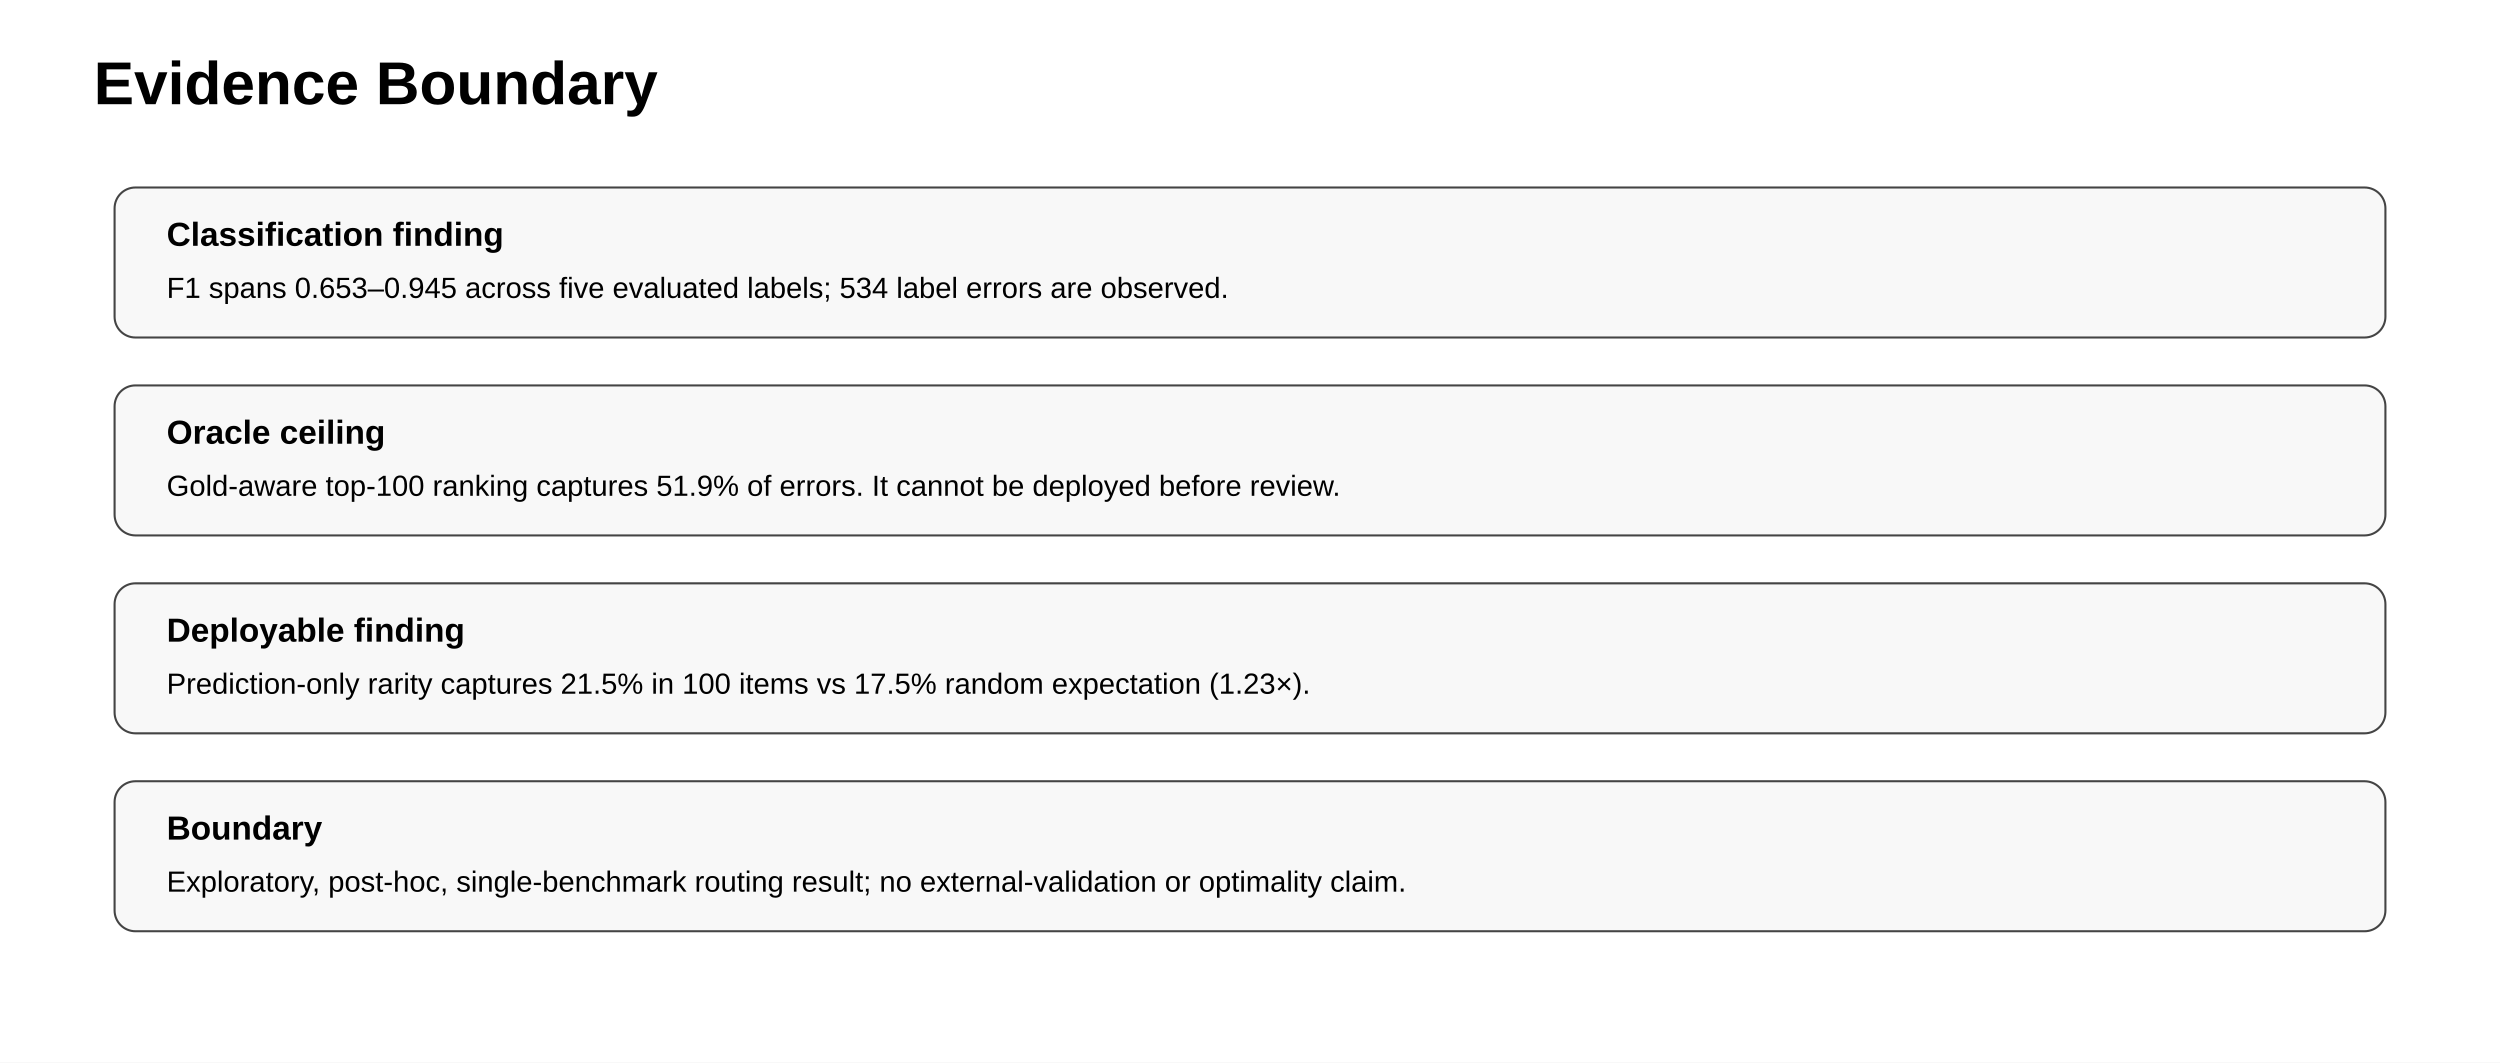
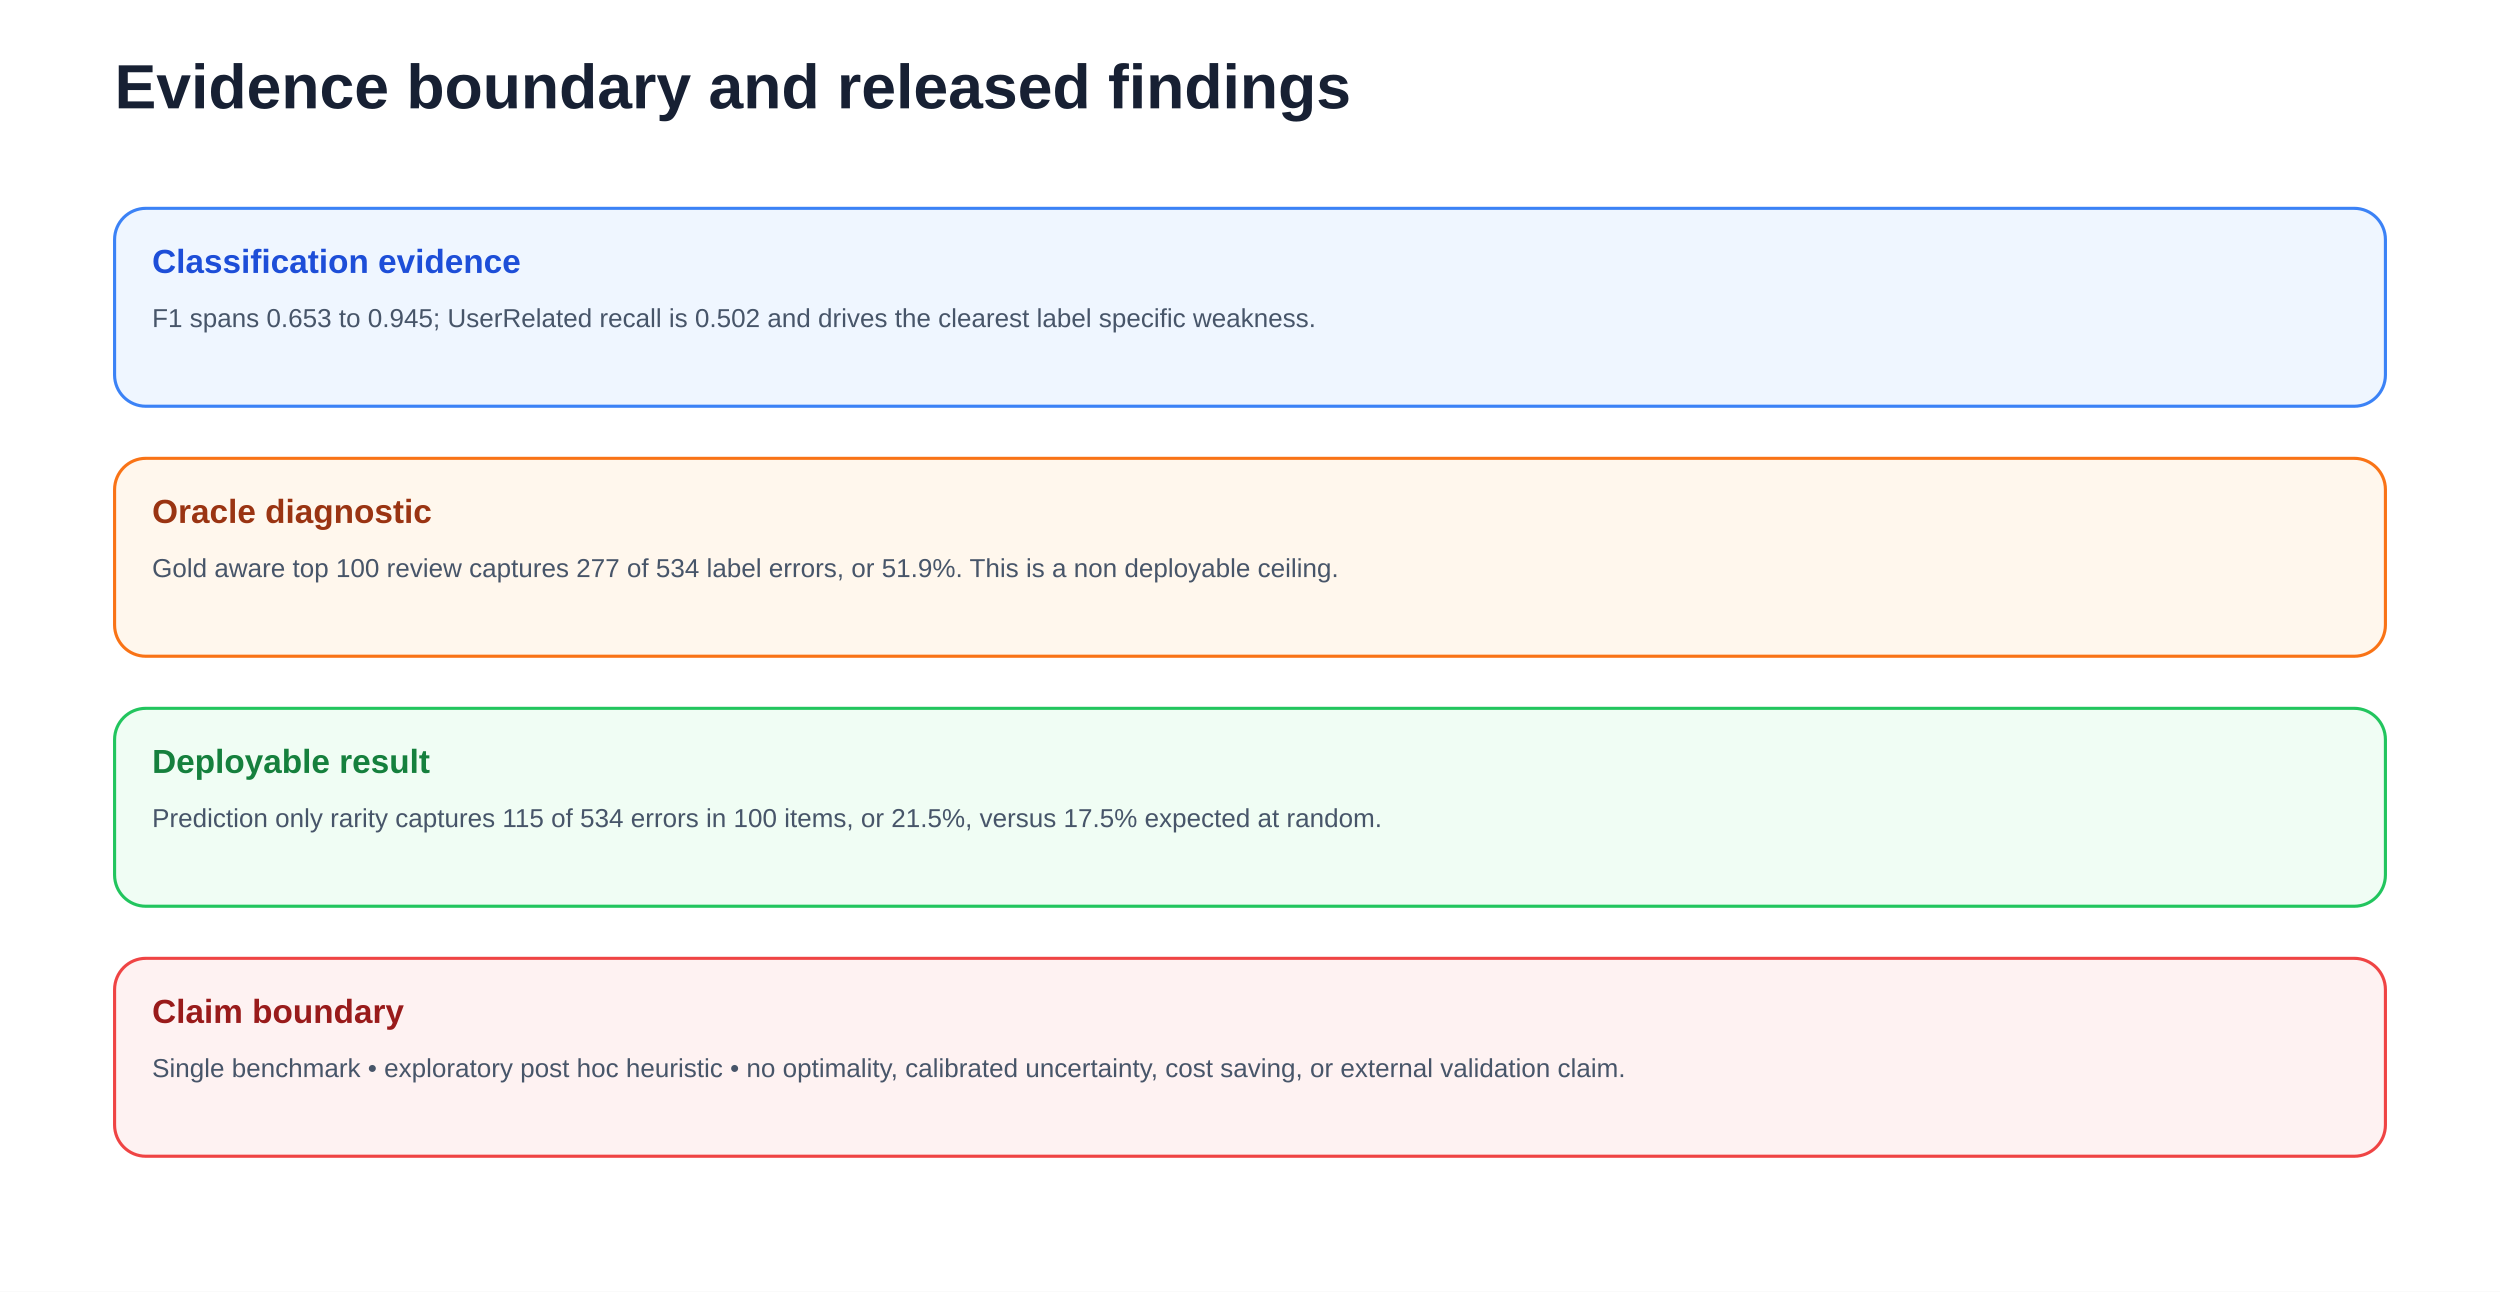
- <svg xmlns="http://www.w3.org/2000/svg" width="1200" height="510" viewBox="0 0 1200 510">
-   <rect width="100%" height="100%" fill="white" />
-   <text x="45" y="50" font-family="Arial, sans-serif" font-size="29" font-weight="700" text-anchor="start">Evidence Boundary</text>
-   <rect x="55" y="90" width="1090" height="72" rx="10" fill="#f8f8f8" stroke="#444" />
-   <text x="80" y="118" font-family="Arial, sans-serif" font-size="16" font-weight="700" text-anchor="start">Classification finding</text>
-   <text x="80" y="143" font-family="Arial, sans-serif" font-size="14" font-weight="400" text-anchor="start">F1 spans 0.653–0.945 across five evaluated labels; 534 label errors are observed.</text>
-   <rect x="55" y="185" width="1090" height="72" rx="10" fill="#f8f8f8" stroke="#444" />
-   <text x="80" y="213" font-family="Arial, sans-serif" font-size="16" font-weight="700" text-anchor="start">Oracle ceiling</text>
-   <text x="80" y="238" font-family="Arial, sans-serif" font-size="14" font-weight="400" text-anchor="start">Gold-aware top-100 ranking captures 51.9% of errors. It cannot be deployed before review.</text>
-   <rect x="55" y="280" width="1090" height="72" rx="10" fill="#f8f8f8" stroke="#444" />
-   <text x="80" y="308" font-family="Arial, sans-serif" font-size="16" font-weight="700" text-anchor="start">Deployable finding</text>
-   <text x="80" y="333" font-family="Arial, sans-serif" font-size="14" font-weight="400" text-anchor="start">Prediction-only rarity captures 21.5% in 100 items vs 17.5% random expectation (1.23×).</text>
-   <rect x="55" y="375" width="1090" height="72" rx="10" fill="#f8f8f8" stroke="#444" />
-   <text x="80" y="403" font-family="Arial, sans-serif" font-size="16" font-weight="700" text-anchor="start">Boundary</text>
-   <text x="80" y="428" font-family="Arial, sans-serif" font-size="14" font-weight="400" text-anchor="start">Exploratory, post-hoc, single-benchmark routing result; no external-validation or optimality claim.</text>
+ <svg xmlns="http://www.w3.org/2000/svg" width="1200" height="620" viewBox="0 0 1200 620">
+   <rect width="100%" height="100%" fill="#ffffff" />
+   <text x="55" y="52" font-family="Arial, Helvetica, sans-serif" font-size="30" font-weight="700" text-anchor="start" fill="#172033">Evidence boundary and released findings</text>
+   <rect x="55" y="100" width="1090" height="95" rx="15" fill="#eff6ff" stroke="#3b82f6" stroke-width="1.5" />
+   <text x="73" y="131" font-family="Arial, Helvetica, sans-serif" font-size="16" font-weight="700" text-anchor="start" fill="#1d4ed8">Classification evidence</text>
+   <text x="73" y="157" font-family="Arial, Helvetica, sans-serif" font-size="12.5" font-weight="400" text-anchor="start" fill="#475569">F1 spans 0.653 to 0.945; UserRelated recall is 0.502 and drives the clearest label specific weakness.</text>
+   <rect x="55" y="220" width="1090" height="95" rx="15" fill="#fff7ed" stroke="#f97316" stroke-width="1.5" />
+   <text x="73" y="251" font-family="Arial, Helvetica, sans-serif" font-size="16" font-weight="700" text-anchor="start" fill="#9a3412">Oracle diagnostic</text>
+   <text x="73" y="277" font-family="Arial, Helvetica, sans-serif" font-size="12.5" font-weight="400" text-anchor="start" fill="#475569">Gold aware top 100 review captures 277 of 534 label errors, or 51.9%. This is a non deployable ceiling.</text>
+   <rect x="55" y="340" width="1090" height="95" rx="15" fill="#f0fdf4" stroke="#22c55e" stroke-width="1.5" />
+   <text x="73" y="371" font-family="Arial, Helvetica, sans-serif" font-size="16" font-weight="700" text-anchor="start" fill="#15803d">Deployable result</text>
+   <text x="73" y="397" font-family="Arial, Helvetica, sans-serif" font-size="12.5" font-weight="400" text-anchor="start" fill="#475569">Prediction only rarity captures 115 of 534 errors in 100 items, or 21.5%, versus 17.5% expected at random.</text>
+   <rect x="55" y="460" width="1090" height="95" rx="15" fill="#fef2f2" stroke="#ef4444" stroke-width="1.5" />
+   <text x="73" y="491" font-family="Arial, Helvetica, sans-serif" font-size="16" font-weight="700" text-anchor="start" fill="#991b1b">Claim boundary</text>
+   <text x="73" y="517" font-family="Arial, Helvetica, sans-serif" font-size="12.5" font-weight="400" text-anchor="start" fill="#475569">Single benchmark • exploratory post hoc heuristic • no optimality, calibrated uncertainty, cost saving, or external validation claim.</text>
</svg>
